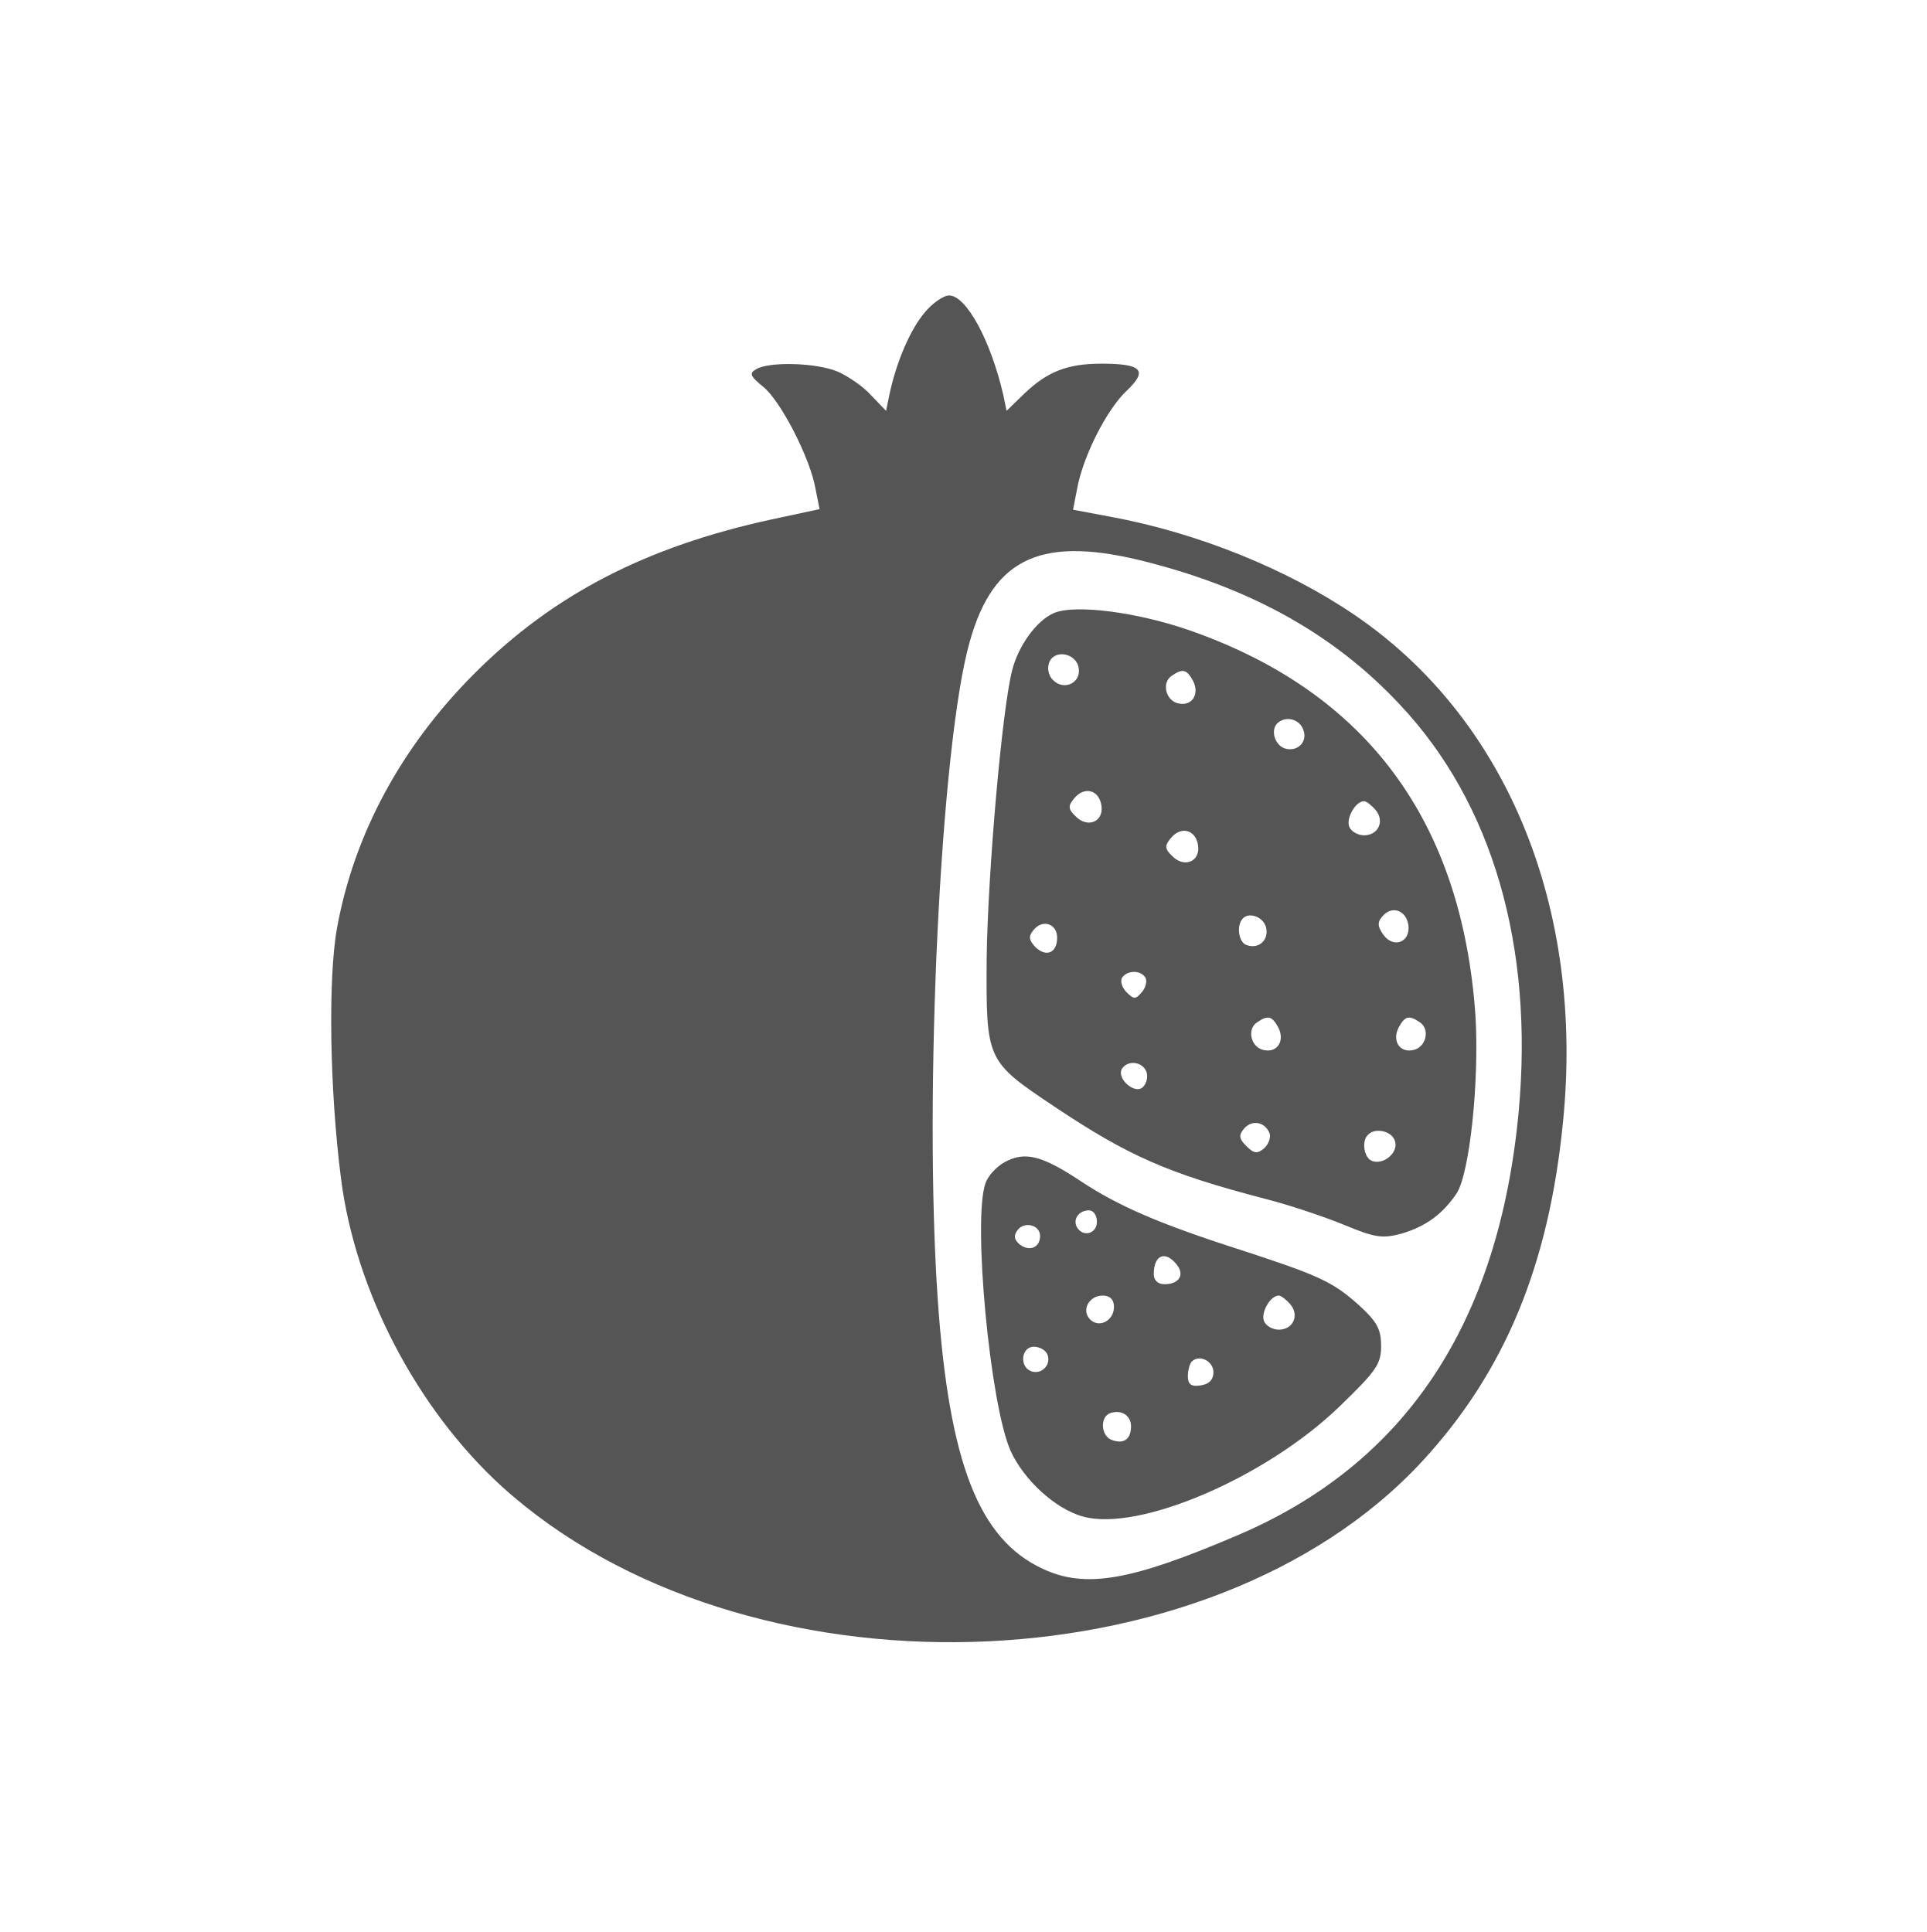
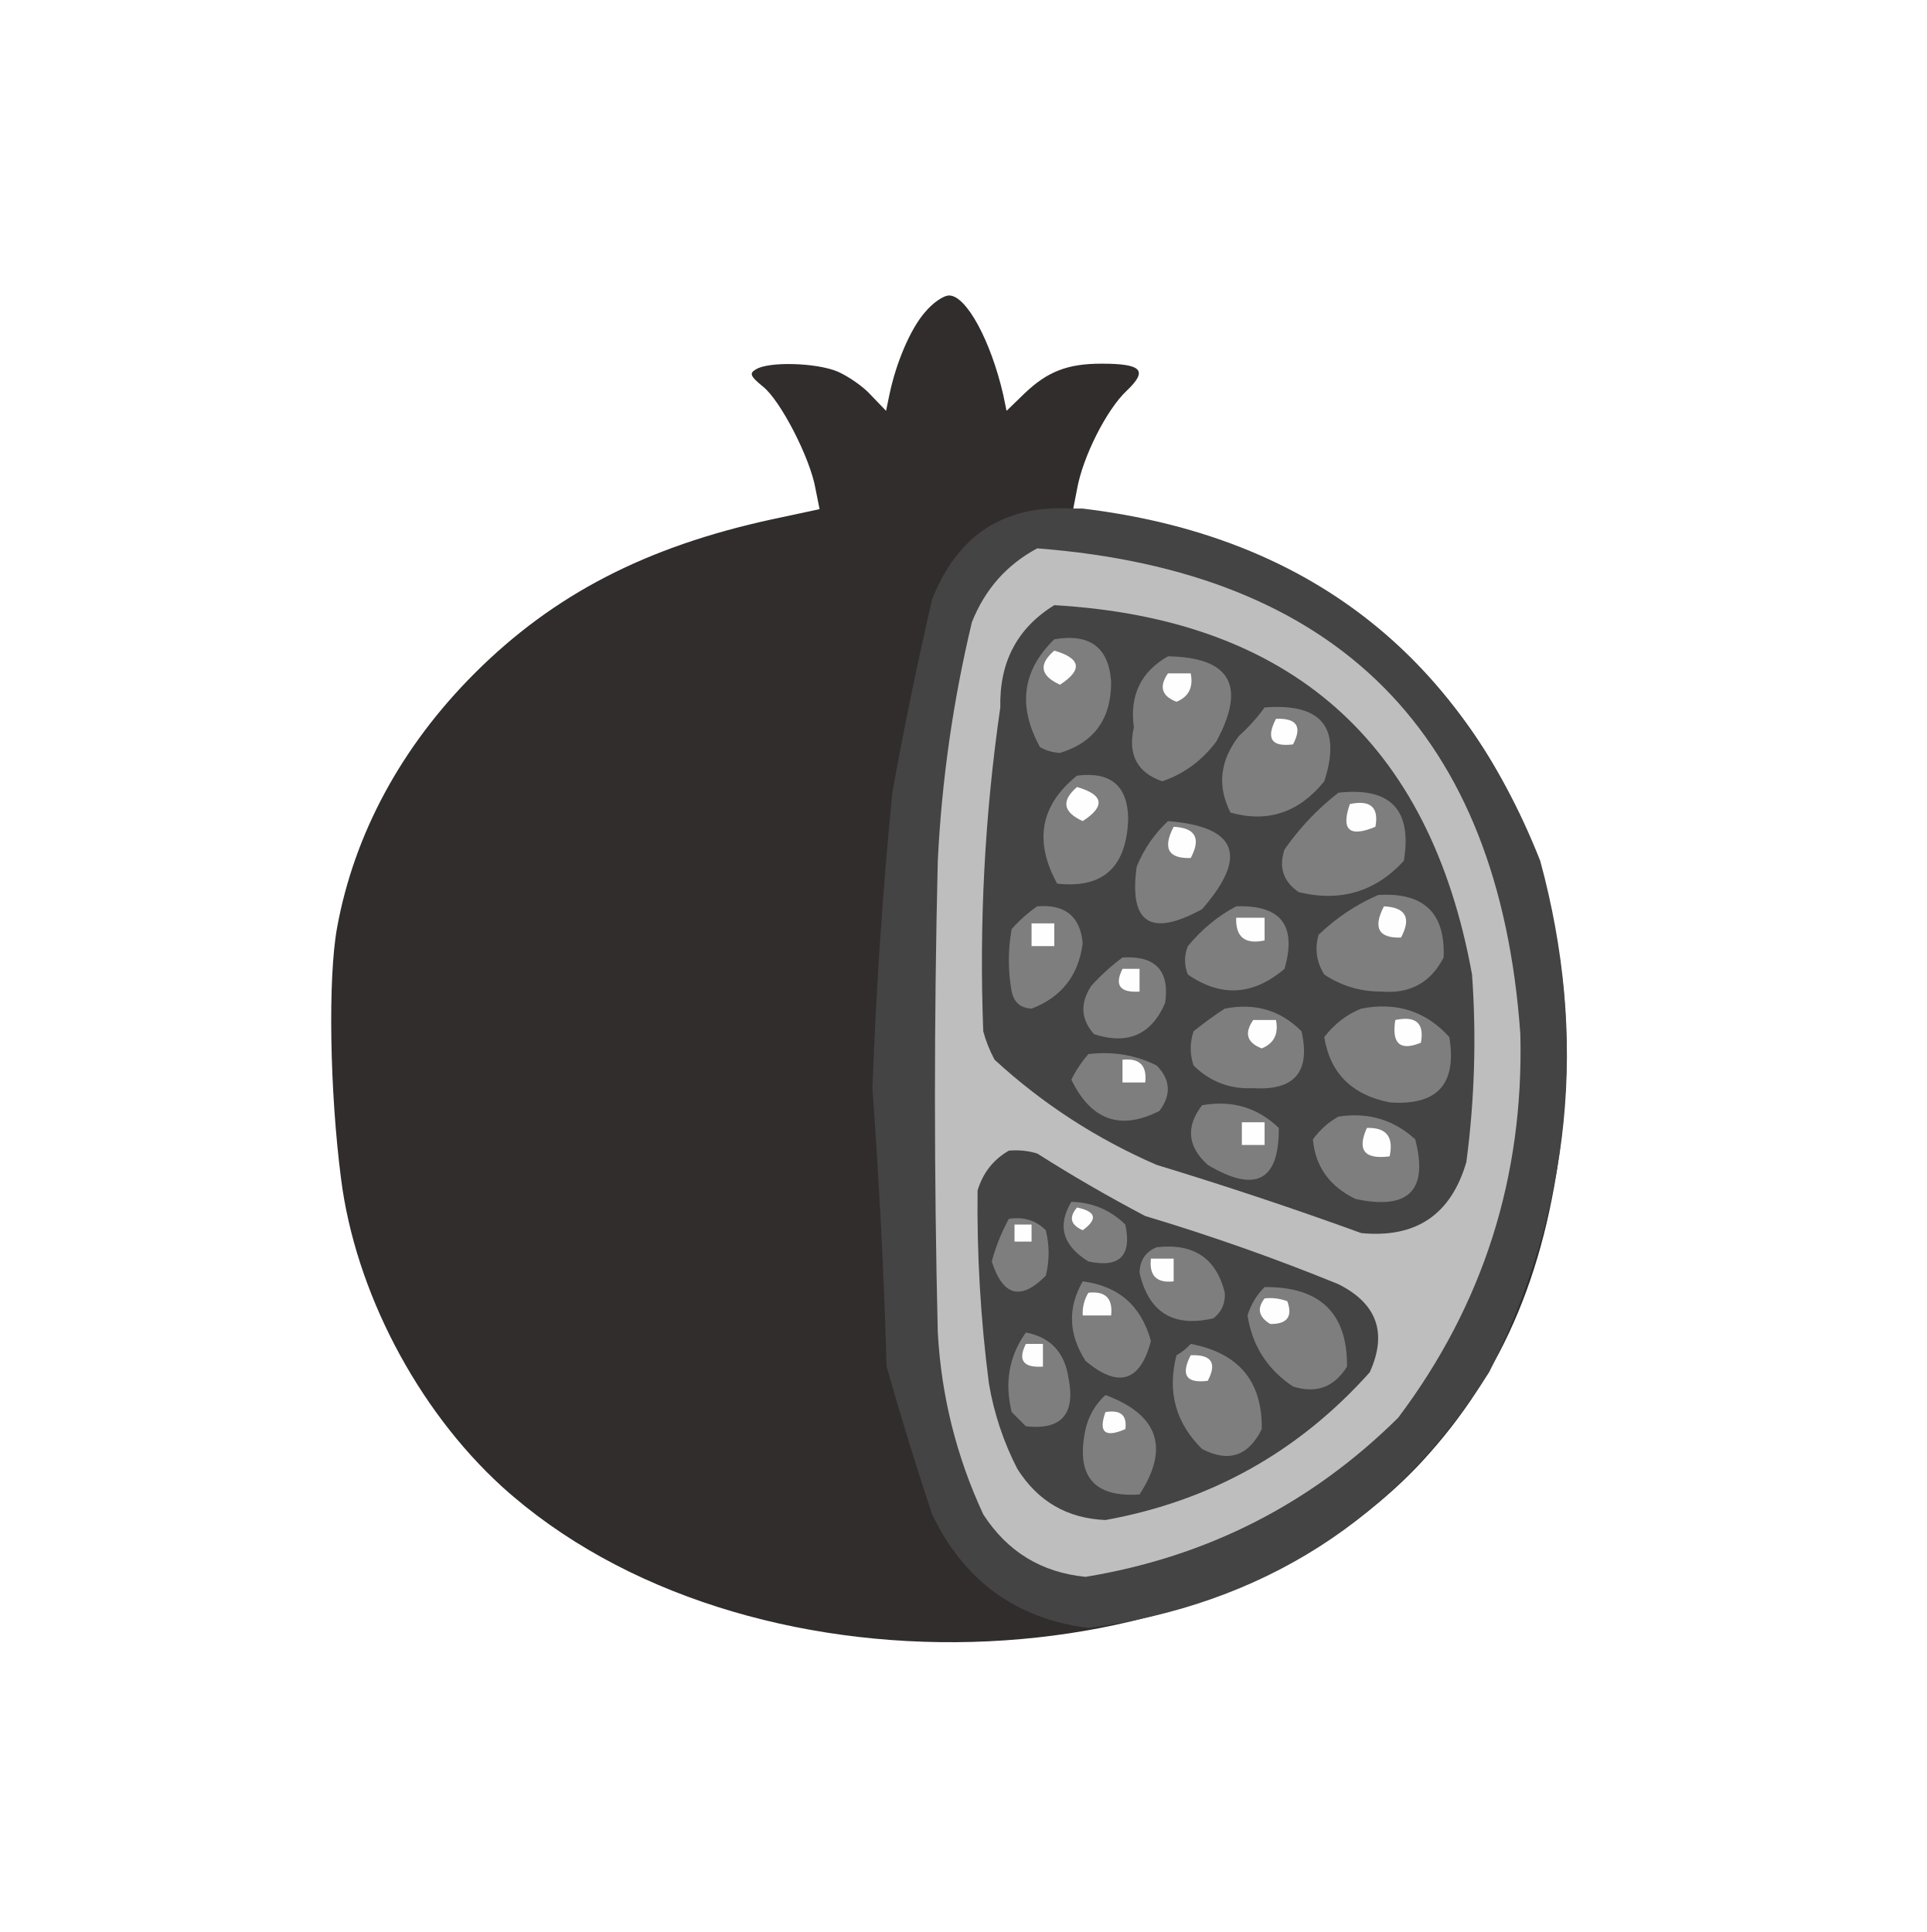
- <svg xmlns="http://www.w3.org/2000/svg" version="1.0" width="339pt" height="340pt" viewBox="0 0 339 340" preserveAspectRatio="xMidYMid meet">
-   <g transform="translate(0,340) scale(0.1,-0.1)" fill="#555555" stroke="none">
-     <path d="M1627 2850 c-25 -29 -50 -87 -62 -144 l-6 -29 -26 27 c-14 16 -41 34 -59 42 -38 16 -122 18 -144 4 -12 -7 -10 -12 12 -30 31 -24 84 -127 93 -181 l7 -35 -84 -18 c-221 -48 -384 -132 -523 -271 -129 -129 -212 -283 -242 -448 -16 -88 -13 -286 7 -441 25 -198 134 -406 283 -542 423 -383 1244 -361 1619 44 145 157 223 344 248 597 38 378 -99 711 -367 893 -119 81 -276 144 -426 172 l-69 13 7 36 c10 57 52 140 87 173 38 36 28 48 -44 48 -60 0 -95 -14 -135 -52 l-32 -31 -6 29 c-22 95 -65 174 -95 174 -10 0 -29 -13 -43 -30z m395 -440 c185 -48 328 -129 441 -250 163 -173 236 -425 209 -717 -35 -372 -199 -619 -495 -745 -187 -80 -267 -94 -342 -59 -113 52 -165 187 -185 473 -25 361 5 978 56 1158 42 151 129 189 316 140z" />
-     <path d="M1854 2321 c-30 -13 -62 -57 -73 -100 -18 -69 -43 -357 -45 -508 -1 -180 -1 -180 120 -261 129 -86 198 -117 371 -162 43 -11 105 -32 139 -46 53 -22 66 -24 100 -15 43 13 72 34 97 71 23 36 40 198 33 313 -24 342 -191 568 -501 677 -94 33 -204 47 -241 31z m44 -97 c4 -26 -26 -40 -45 -21 -8 7 -11 21 -7 31 9 24 48 17 52 -10z m201 -22 c12 -23 -1 -45 -25 -40 -23 4 -31 37 -12 49 19 13 26 11 37 -9z m194 -86 c8 -20 -8 -38 -29 -34 -22 4 -31 37 -13 48 15 10 36 3 42 -14z m-355 -134 c4 -28 -24 -40 -45 -19 -14 13 -14 19 -3 32 18 22 44 15 48 -13z m482 -7 c17 -20 5 -45 -20 -45 -11 0 -23 7 -26 15 -6 15 11 45 26 45 4 0 13 -7 20 -15z m-312 -63 c4 -28 -24 -40 -45 -19 -14 13 -14 19 -3 32 18 22 44 15 48 -13z m370 -140 c4 -30 -26 -42 -44 -17 -10 14 -11 22 -2 32 16 20 42 12 46 -15z m-250 -6 c4 -21 -14 -37 -35 -29 -14 5 -18 35 -6 47 12 12 38 1 41 -18z m-368 -16 c0 -27 -19 -35 -38 -17 -12 13 -13 19 -3 31 16 19 41 10 41 -14z m155 -70 c4 -6 1 -18 -6 -26 -11 -13 -14 -13 -27 0 -8 8 -11 19 -8 25 9 14 33 14 41 1z m234 -88 c12 -23 -1 -45 -25 -40 -23 4 -31 37 -12 49 19 13 26 11 37 -9z m249 9 c19 -12 11 -45 -12 -49 -24 -5 -37 17 -25 40 11 20 18 22 37 9z m-481 -87 c3 -8 1 -20 -6 -27 -14 -14 -47 15 -37 32 10 16 36 13 43 -5z m217 -109 c2 -7 -2 -19 -10 -26 -12 -10 -18 -9 -31 4 -13 13 -14 19 -4 31 14 16 37 12 45 -9z m220 -12 c8 -20 -19 -44 -40 -36 -14 5 -19 35 -7 46 12 13 41 7 47 -10z" />
-     <path d="M1768 1355 c-15 -8 -30 -25 -34 -37 -23 -64 8 -390 44 -471 23 -51 79 -103 128 -116 98 -27 322 69 451 194 64 62 73 74 73 106 0 30 -7 43 -40 73 -45 40 -68 51 -206 96 -144 46 -217 78 -282 121 -69 46 -99 53 -134 34z m162 -105 c0 -21 -24 -28 -35 -10 -8 14 3 30 21 30 8 0 14 -9 14 -20z m-100 -25 c0 -21 -19 -28 -36 -15 -10 9 -11 16 -3 26 12 15 39 8 39 -11z m240 -50 c15 -18 5 -35 -21 -35 -12 0 -19 7 -19 18 0 33 20 42 40 17z m-110 -75 c0 -24 -26 -38 -42 -22 -16 16 -2 42 22 42 13 0 20 -7 20 -20z m310 5 c17 -20 5 -45 -20 -45 -11 0 -23 7 -26 15 -6 15 11 45 26 45 4 0 13 -7 20 -15z m-427 -89 c7 -18 -11 -36 -29 -29 -21 8 -17 43 5 43 10 0 21 -6 24 -14z m292 -31 c0 -13 -8 -21 -22 -23 -17 -3 -23 2 -23 16 0 10 3 22 7 26 13 13 38 1 38 -19z m-145 -95 c0 -23 -13 -32 -34 -24 -19 7 -21 40 -3 47 20 7 37 -4 37 -23z" />
-   </g>
+ <svg xmlns="http://www.w3.org/2000/svg" fill-rule="evenodd" clip-rule="evenodd" image-rendering="optimizeQuality" shape-rendering="geometricPrecision" text-rendering="geometricPrecision" viewBox="0 0 339 340">
+   <path fill="#322d2d" d="M162.7 55c-2.5 2.9-5 8.7-6.2 14.4l-.6 2.9-2.6-2.7c-1.4-1.6-4.1-3.4-5.9-4.2-3.8-1.6-12.2-1.8-14.4-.4-1.2.7-1 1.2 1.2 3 3.1 2.4 8.4 12.7 9.3 18.1l.7 3.5-8.4 1.8c-22.1 4.8-38.4 13.2-52.3 27.1-12.9 12.9-21.2 28.3-24.2 44.8-1.6 8.8-1.3 28.6.7 44.1 2.5 19.8 13.4 40.6 28.3 54.2 42.3 38.3 124.4 36.1 161.9-4.4 14.5-15.7 22.3-34.4 24.8-59.7 3.8-37.8-9.9-71.1-36.7-89.3-11.9-8.1-27.6-14.4-42.6-17.2l-6.9-1.3.7-3.6c1-5.7 5.2-14 8.7-17.3 3.8-3.6 2.8-4.8-4.4-4.8-6 0-9.5 1.4-13.5 5.2l-3.2 3.1-.6-2.9C174.3 59.9 170 52 167 52c-1 0-2.9 1.3-4.3 3zm39.5 44c18.5 4.8 32.8 12.9 44.1 25 16.3 17.3 23.6 42.5 20.9 71.7-3.5 37.2-19.9 61.9-49.5 74.5-18.7 8-26.7 9.4-34.2 5.9-11.3-5.2-16.5-18.7-18.5-47.3-2.5-36.1.5-97.8 5.6-115.8 4.2-15.1 12.9-18.9 31.6-14z" />
+   <path fill="#444444" d="M188.5 89.5h2c39.22 4.734 66.053 25.401 80.5 62 8.474 31.198 5.474 61.198-9 90-16.373 25.949-39.873 40.949-70.5 45-12.706-1.62-21.873-8.287-27.5-20a607.423 607.423 0 0 1-8-26 1114.678 1114.678 0 0 0-2.5-49 863.95 863.95 0 0 1 3.5-52 708.777 708.777 0 0 1 7-34c4.464-11.34 12.631-16.674 24.5-16Z" />
+   <path fill="#bebebe" d="M182.5 96.5c52.935 4.102 81.269 32.602 85 85.5.623 25.124-6.543 47.624-21.5 67.5-15.303 15.152-33.636 24.485-55 28-7.767-.765-13.767-4.432-18-11-4.714-10.145-7.381-20.811-8-32a1721.64 1721.64 0 0 1 0-83 227.812 227.812 0 0 1 6-42c2.3-5.794 6.133-10.127 11.5-13Z" />
+   <path fill="#444444" d="M185.5 106.5c41.574 2.409 66.074 24.076 73.5 65a162.756 162.756 0 0 1-1 33c-2.697 9.267-8.864 13.434-18.5 12.5a713.415 713.415 0 0 0-36-12c-10.578-4.592-20.078-10.758-28.5-18.5a22.981 22.981 0 0 1-2-5 312.898 312.898 0 0 1 3-57c-.18-7.983 2.987-13.983 9.5-18Z" />
+   <path fill="#7e7e7e" d="M185.5 112.5c6.261-1.063 9.595 1.437 10 7.5.022 6.49-2.978 10.656-9 12.5a7.93 7.93 0 0 1-3.5-1c-3.98-7.174-3.147-13.507 2.5-19Z" />
+   <path fill="#fefefe" d="M185.5 114.5c4.697 1.374 5.031 3.374 1 6-3.475-1.584-3.808-3.584-1-6Z" />
+   <path fill="#7e7e7e" d="M205.5 115.5c10.993.186 13.827 5.186 8.5 15-2.489 3.332-5.656 5.666-9.5 7-4.431-1.541-6.098-4.708-5-9.5-.776-5.612 1.224-9.778 6-12.5Z" />
+   <path fill="#fefefe" d="M205.5 118.5h4c.49 2.448-.343 4.115-2.5 5-2.611-1-3.111-2.667-1.5-5Z" />
+   <path fill="#7e7e7e" d="M222.5 124.5c10.06-.784 13.56 3.549 10.5 13-4.456 5.501-9.956 7.334-16.5 5.5-2.366-4.658-1.866-9.158 1.5-13.5a31.447 31.447 0 0 0 4.5-5Z" />
+   <path fill="#fefefe" d="M224.5 126.5c3.661-.15 4.661 1.35 3 4.5-3.793.487-4.793-1.013-3-4.5Z" />
+   <path fill="#7e7e7e" d="M189.5 136.5c5.887-.746 8.887 1.754 9 7.5-.233 8.581-4.4 12.414-12.5 11.5-4.114-7.487-2.947-13.82 3.5-19Z" />
+   <path fill="#fefefe" d="M189.5 138.5c4.697 1.374 5.031 3.374 1 6-3.475-1.584-3.808-3.584-1-6Z" />
+   <path fill="#7e7e7e" d="M235.5 139.5c9.157-1.011 12.99 2.989 11.5 12-5.028 5.452-11.194 7.285-18.5 5.5-2.707-1.864-3.541-4.364-2.5-7.5 2.696-3.861 5.863-7.194 9.5-10Z" />
+   <path fill="#fefefe" d="M237.5 141.5c3.638-.763 5.138.57 4.5 4-4.585 1.913-6.085.579-4.5-4Z" />
+   <path fill="#7e7e7e" d="M205.5 144.5c12.176.974 14.176 6.14 6 15.5-9.056 4.978-12.889 2.478-11.5-7.5 1.273-3.097 3.107-5.764 5.5-8Z" />
+   <path fill="#fefefe" d="M206.5 145.5c3.85.201 4.85 2.034 3 5.5-3.963.118-4.963-1.716-3-5.5Z" />
+   <path fill="#7e7e7e" d="M217.5 159.5c7.879-.284 10.712 3.383 8.5 11-5.506 4.698-11.173 5.031-17 1-.667-1.667-.667-3.333 0-5 2.441-2.954 5.275-5.287 8.5-7Zm25-2c7.998-.5 11.831 3.167 11.5 11-2.262 4.431-5.929 6.431-11 6-3.651.005-6.984-.995-10-3-1.373-2.195-1.706-4.529-1-7 3.154-3.012 6.654-5.345 10.5-7Z" />
+   <path fill="#fefefe" d="M243.5 159.5c3.85.201 4.85 2.034 3 5.5-3.963.118-4.963-1.716-3-5.5Zm-26 2h5v4c-3.45.744-5.116-.59-5-4Z" />
+   <path fill="#7e7e7e" d="M182.5 159.5c4.895-.404 7.562 1.763 8 6.5-.742 5.672-3.742 9.505-9 11.5-1.925-.09-3.092-1.09-3.5-3a30.485 30.485 0 0 1 0-11c1.397-1.57 2.897-2.904 4.5-4Z" />
+   <path fill="#fefefe" d="M181.5 162.5h4v4h-4v-4Z" />
+   <path fill="#7e7e7e" d="M197.5 168.5c5.826-.343 8.326 2.324 7.5 8-2.402 5.592-6.569 7.425-12.5 5.5-2.337-2.593-2.504-5.426-.5-8.5a37.84 37.84 0 0 1 5.5-5Z" />
+   <path fill="#fefefe" d="M197.5 170.5h3v4c-3.454.233-4.454-1.1-3-4Z" />
+   <path fill="#7e7e7e" d="M215.5 177.5c5.349-1.039 9.849.295 13.5 4 1.608 7.12-1.226 10.454-8.5 10-4.094.202-7.594-1.131-10.5-4-.667-2-.667-4 0-6a59.93 59.93 0 0 1 5.5-4Z" />
+   <path fill="#fefefe" d="M220.5 179.5h4c.49 2.448-.343 4.115-2.5 5-2.611-1-3.111-2.667-1.5-5Z" />
+   <path fill="#7e7e7e" d="M239.5 177.5c6.201-1.215 11.368.452 15.5 5 1.377 8.29-2.123 12.123-10.5 11.5-6.655-1.321-10.489-5.154-11.5-11.5 1.805-2.326 3.972-3.992 6.5-5Z" />
+   <path fill="#fefefe" d="M245.5 179.5c3.638-.763 5.138.57 4.5 4-3.669 1.509-5.169.176-4.5-4Z" />
+   <path fill="#7e7e7e" d="M191.5 185.5c4.283-.511 8.283.156 12 2 2.453 2.496 2.62 5.162.5 8-6.868 3.5-12.035 1.666-15.5-5.5a20.987 20.987 0 0 1 3-4.5Z" />
+   <path fill="#fefefe" d="M197.5 186.5c3-.333 4.333 1 4 4h-4v-4Z" />
+   <path fill="#7e7e7e" d="M211.5 194.5c5.265-.929 9.765.404 13.5 4 .067 9.351-4.1 11.517-12.5 6.5-3.565-3.216-3.898-6.716-1-10.5Zm24 2c5.215-.798 9.715.536 13.5 4 2.343 8.992-1.157 12.492-10.5 10.5-4.578-2.212-7.078-5.712-7.5-10.5 1.25-1.693 2.75-3.027 4.5-4Z" />
+   <path fill="#fefefe" d="M218.5 197.5h4v4h-4v-4Zm22 1c3.41-.116 4.744 1.55 4 5-4.435.578-5.768-1.089-4-5Z" />
+   <path fill="#444444" d="M177.5 202.5a12.93 12.93 0 0 1 5 .5 267.498 267.498 0 0 0 19 11 373.994 373.994 0 0 1 34 12c6.796 3.422 8.629 8.589 5.5 15.5-12.492 13.981-27.992 22.648-46.5 26-6.714-.276-11.881-3.276-15.5-9a51.614 51.614 0 0 1-5-15 242.624 242.624 0 0 1-2-34c.938-3.098 2.772-5.431 5.5-7Z" />
+   <path fill="#7e7e7e" d="M188.5 211.5c3.682.091 6.849 1.424 9.5 4 1.167 5.5-1 7.667-6.5 6.5-4.529-2.803-5.529-6.303-3-10.5Z" />
+   <path fill="#fefefe" d="M189.5 212.5c3.361.703 3.694 2.037 1 4-2.142-.937-2.476-2.27-1-4Z" />
+   <path fill="#7e7e7e" d="M177.5 214.5c2.579-.417 4.746.25 6.5 2a16.242 16.242 0 0 1 0 8c-4.382 4.446-7.549 3.613-9.5-2.5a33.697 33.697 0 0 1 3-7.5Z" />
+   <path fill="#fefefe" d="M178.5 215.5h3v3h-3v-3Z" />
+   <path fill="#7e7e7e" d="M203.5 219.5c6.495-.76 10.495 1.907 12 8 .11 1.874-.556 3.374-2 4.5-7.049 1.646-11.382-1.021-13-8 .057-2.209 1.057-3.709 3-4.5Z" />
+   <path fill="#fefefe" d="M202.5 221.5h4v4c-3 .333-4.333-1-4-4Z" />
+   <path fill="#7e7e7e" d="M190.5 225.5c6.309.806 10.309 4.306 12 10.5-1.882 7.182-5.716 8.349-11.5 3.5-3.01-4.679-3.177-9.346-.5-14Z" />
+   <path fill="#fefefe" d="M191.5 227.5c3-.333 4.333 1 4 4h-5c-.067-1.459.266-2.792 1-4Z" />
+   <path fill="#7e7e7e" d="M222.5 226.5c9.759-.072 14.592 4.595 14.5 14-2.251 3.626-5.418 4.793-9.5 3.5-4.509-3.005-7.176-7.172-8-12.5a11.948 11.948 0 0 1 3-5Z" />
+   <path fill="#fefefe" d="M222.5 228.5a8.43 8.43 0 0 1 4 .5c.974 2.702-.026 4.035-3 4-2.048-1.226-2.381-2.726-1-4.5Z" />
+   <path fill="#7e7e7e" d="M180.5 234.5c4.317.82 6.817 3.487 7.5 8 1.258 6.368-1.242 9.202-7.5 8.5l-2.5-2.5c-1.282-5.205-.449-9.872 2.5-14Z" />
+   <path fill="#fefefe" d="M180.5 236.5h3v4c-3.454.233-4.454-1.1-3-4Z" />
+   <path fill="#7e7e7e" d="M209.5 236.5c8.459 1.612 12.626 6.612 12.5 15-2.339 4.756-5.839 5.923-10.5 3.5-4.65-4.574-6.15-10.074-4.5-16.5.995-.566 1.828-1.233 2.5-2Z" />
+   <path fill="#fefefe" d="M209.5 238.5c3.661-.15 4.661 1.35 3 4.5-3.793.487-4.793-1.013-3-4.5Z" />
+   <path fill="#7e7e7e" d="M194.5 245.5c9.314 3.467 11.314 9.3 6 17.5-8.101.55-11.268-3.283-9.5-11.5.564-2.387 1.73-4.387 3.5-6Z" />
+   <path fill="#fefefe" d="M194.5 248.5c2.666-.434 3.833.566 3.5 3-3.597 1.566-4.763.566-3.5-3Z" />
</svg>
